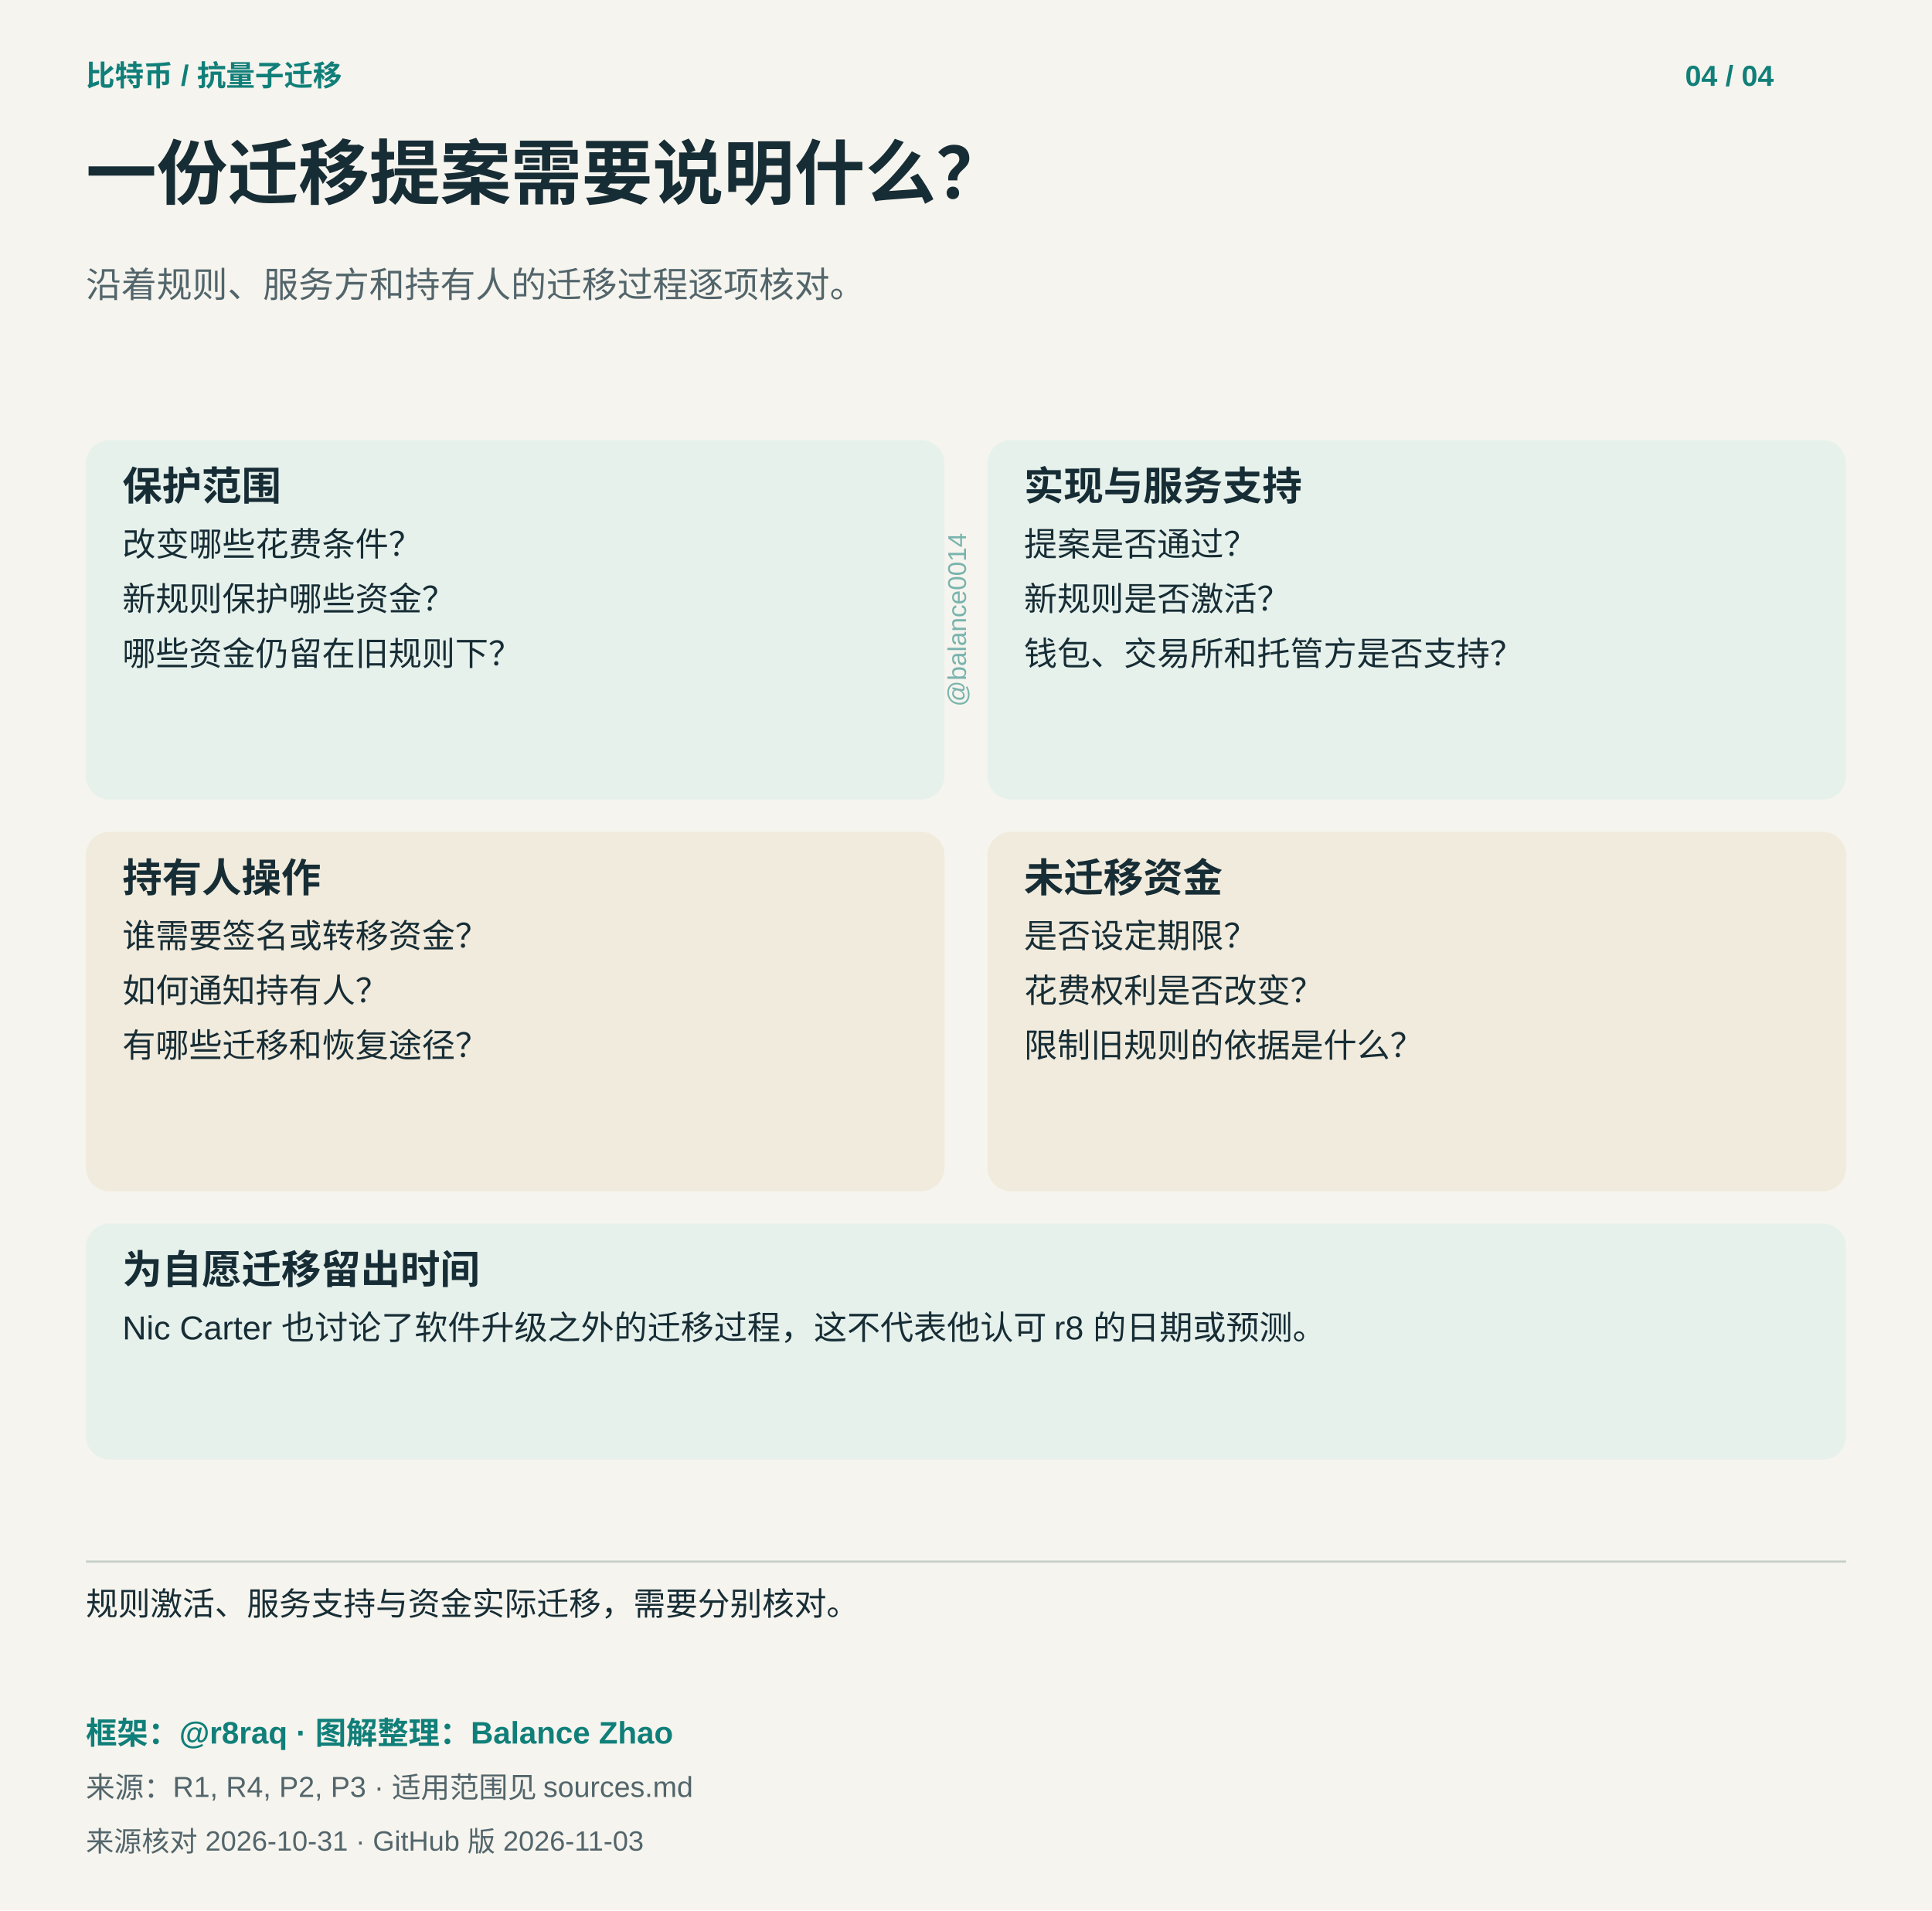
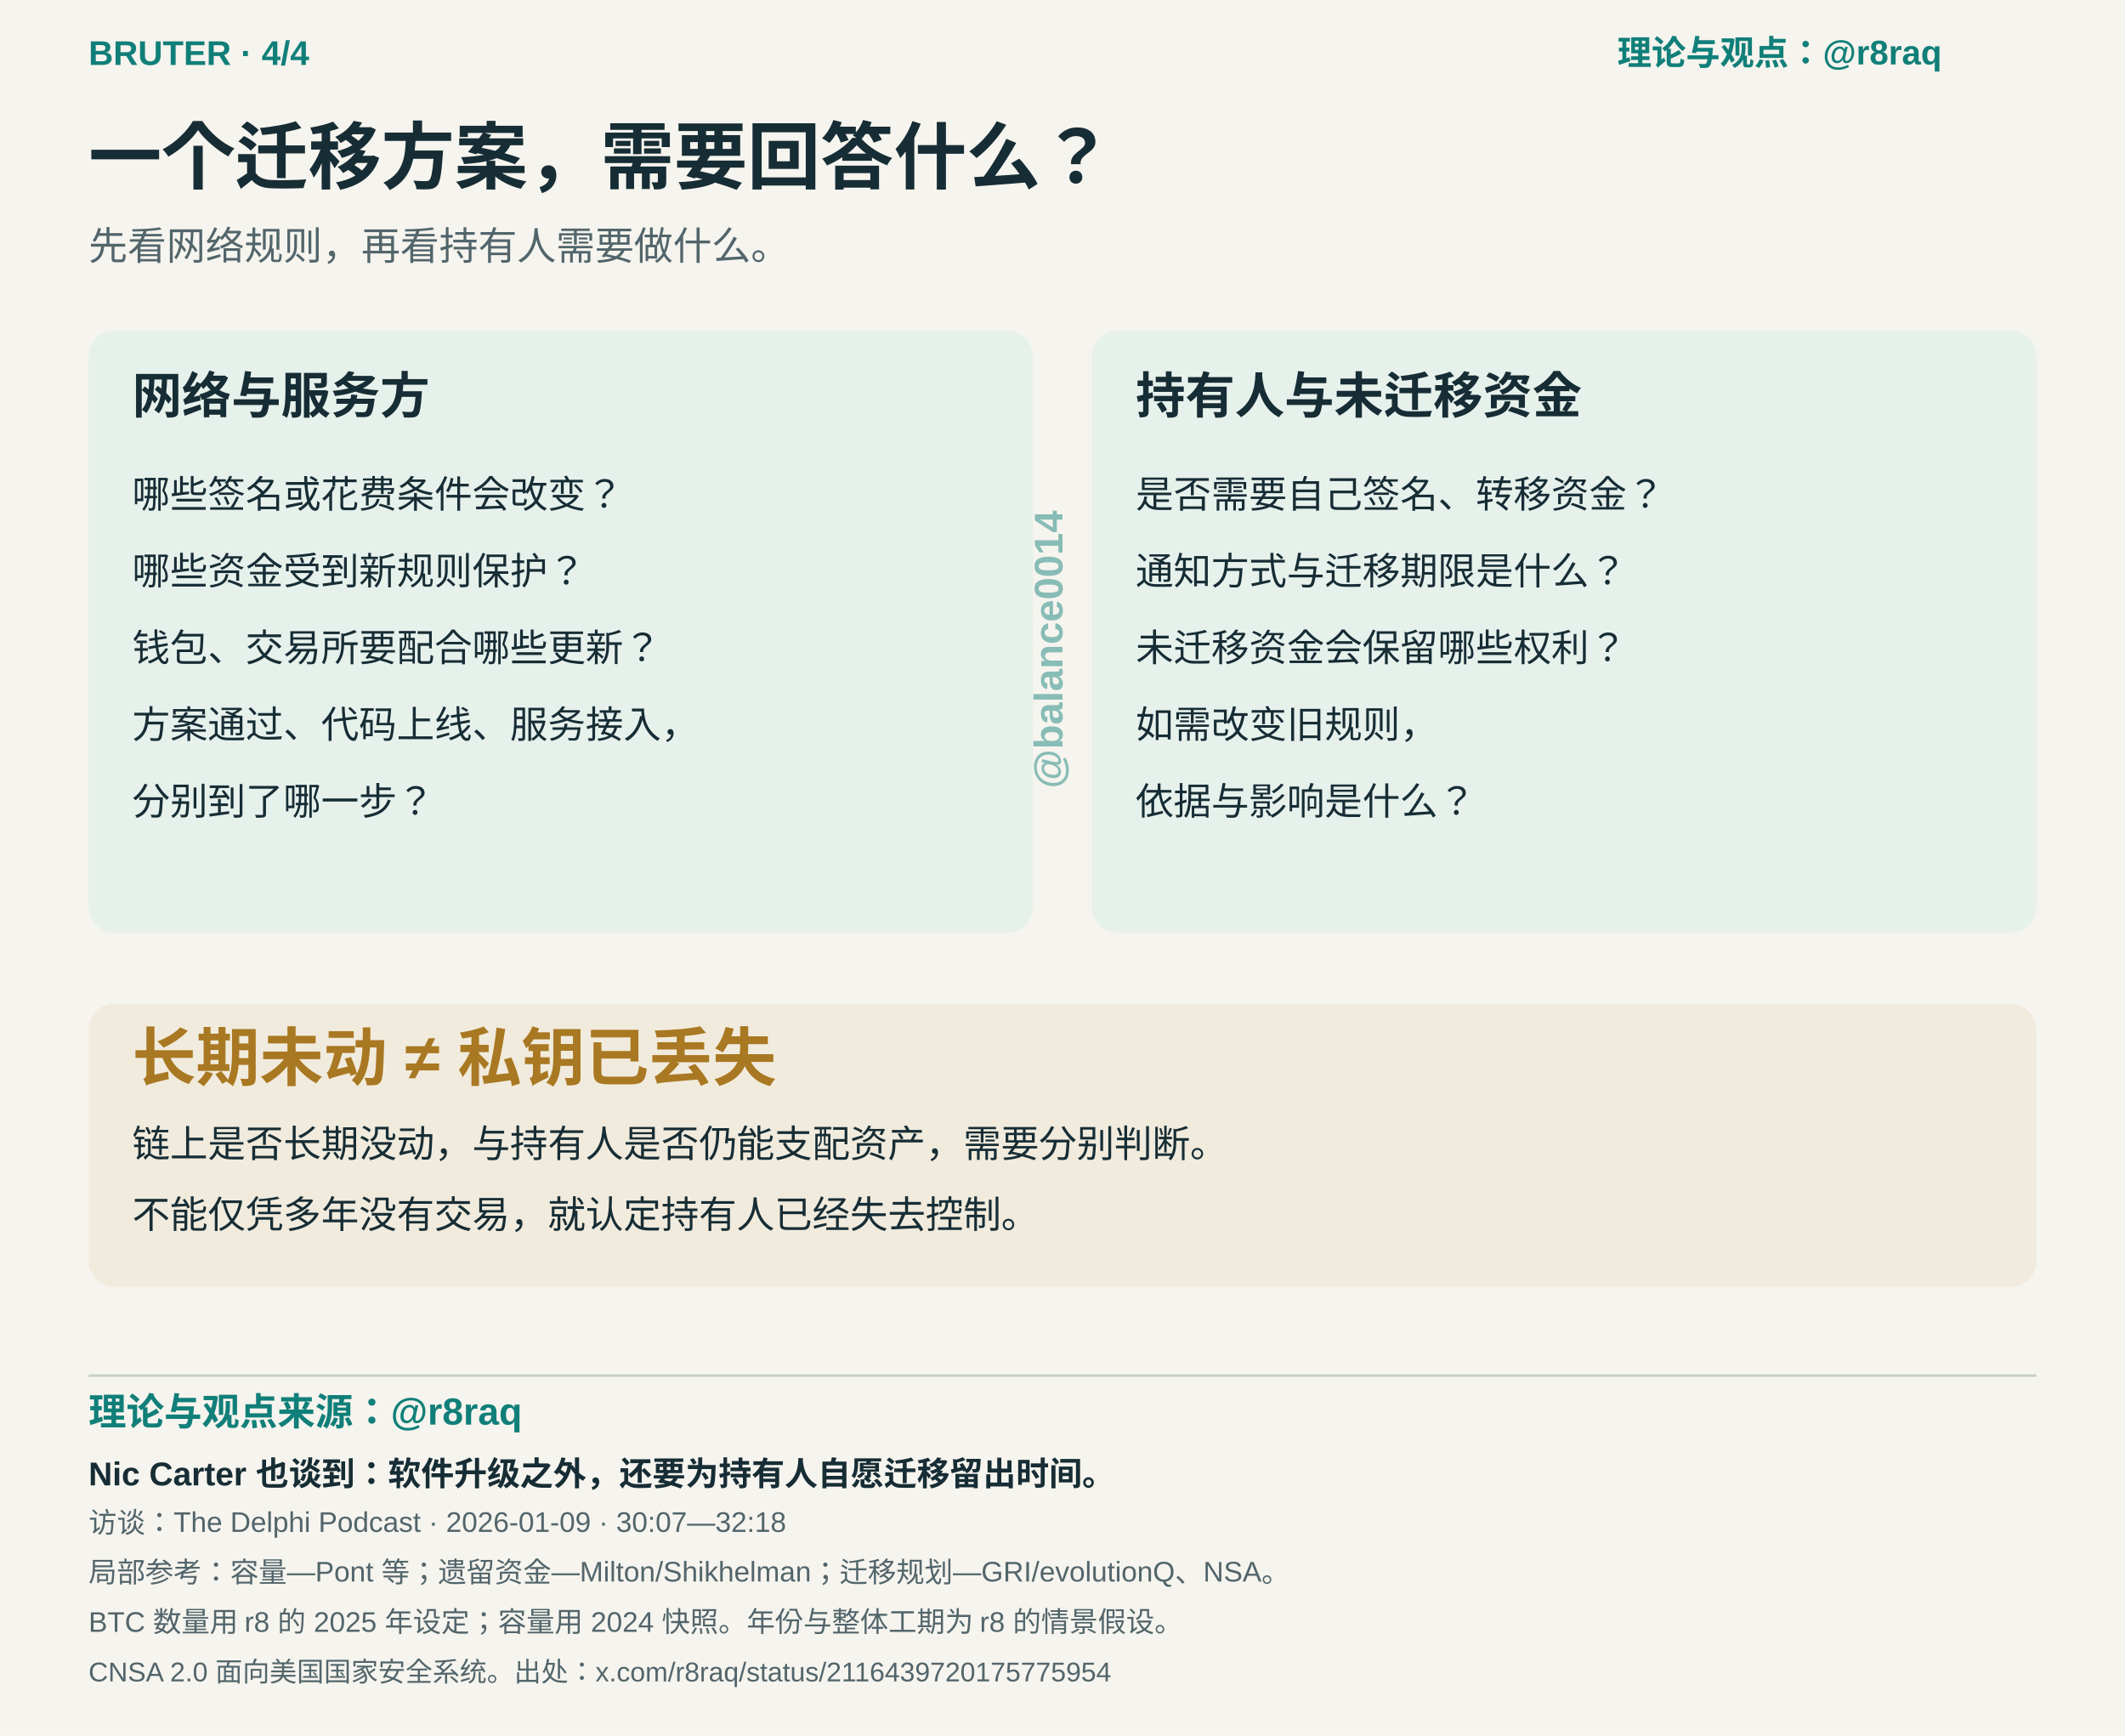
- <svg xmlns="http://www.w3.org/2000/svg" width="1800" height="1780" viewBox="0 0 1800 1780">
-   <rect width="1800" height="1780" fill="#F6F4EE" />
-   <g font-family="Arial, PingFang SC, Noto Sans CJK SC, sans-serif">
-     <text x="80" y="80" font-size="27" font-weight="700" fill="#117F79">比特币 / 抗量子迁移</text>
-     <text x="1570" y="80" font-size="27" font-weight="700" fill="#117F79">04 / 04</text>
-     <text x="80" y="185" font-size="66" font-weight="700" fill="#172D35">一份迁移提案需要说明什么？</text>
-     <text x="80" y="277" font-size="33" font-weight="400" fill="#52656B">沿着规则、服务方和持有人的迁移过程逐项核对。</text>
-     <rect x="80.0" y="410" width="800.0" height="335" rx="22" fill="#E7F1EC" />
-     <text x="114.0" y="466" font-size="37" font-weight="700" fill="#172D35">保护范围</text>
-     <text x="114.0" y="518" font-size="31" font-weight="400" fill="#172D35">改变哪些花费条件？</text>
-     <text x="114.0" y="569" font-size="31" font-weight="400" fill="#172D35">新规则保护哪些资金？</text>
-     <text x="114.0" y="620" font-size="31" font-weight="400" fill="#172D35">哪些资金仍留在旧规则下？</text>
-     <rect x="920.0" y="410" width="800.0" height="335" rx="22" fill="#E7F1EC" />
-     <text x="954.0" y="466" font-size="37" font-weight="700" fill="#172D35">实现与服务支持</text>
-     <text x="954.0" y="518" font-size="31" font-weight="400" fill="#172D35">提案是否通过？</text>
-     <text x="954.0" y="569" font-size="31" font-weight="400" fill="#172D35">新规则是否激活？</text>
-     <text x="954.0" y="620" font-size="31" font-weight="400" fill="#172D35">钱包、交易所和托管方是否支持？</text>
-     <rect x="80.0" y="775" width="800.0" height="335" rx="22" fill="#F1EBDD" />
-     <text x="114.0" y="831" font-size="37" font-weight="700" fill="#172D35">持有人操作</text>
-     <text x="114.0" y="883" font-size="31" font-weight="400" fill="#172D35">谁需要签名或转移资金？</text>
-     <text x="114.0" y="934" font-size="31" font-weight="400" fill="#172D35">如何通知持有人？</text>
-     <text x="114.0" y="985" font-size="31" font-weight="400" fill="#172D35">有哪些迁移和恢复途径？</text>
-     <rect x="920.0" y="775" width="800.0" height="335" rx="22" fill="#F1EBDD" />
-     <text x="954.0" y="831" font-size="37" font-weight="700" fill="#172D35">未迁移资金</text>
-     <text x="954.0" y="883" font-size="31" font-weight="400" fill="#172D35">是否设定期限？</text>
-     <text x="954.0" y="934" font-size="31" font-weight="400" fill="#172D35">花费权利是否改变？</text>
-     <text x="954.0" y="985" font-size="31" font-weight="400" fill="#172D35">限制旧规则的依据是什么？</text>
-     <rect x="80.0" y="1140" width="1640.0" height="220" rx="22" fill="#E7F1EC" />
-     <text x="114.0" y="1196" font-size="37" font-weight="700" fill="#172D35">为自愿迁移留出时间</text>
-     <text x="114.0" y="1248" font-size="31" font-weight="400" fill="#172D35">Nic Carter 也讨论了软件升级之外的迁移过程，这不代表他认可 r8 的日期或预测。</text>
-     <text x="900" y="577.5" transform="rotate(-90 900 577.5)" text-anchor="middle" font-size="24" fill="#117F79" opacity="0.55">@balance0014</text>
-     <path d="M80 1455 H1720" stroke="#C5CFC8" stroke-width="2" />
-     <text x="80" y="1505" font-size="30" font-weight="400" fill="#172D35">规则激活、服务支持与资金实际迁移，需要分别核对。</text>
-     <text x="80" y="1625" font-size="29" font-weight="700" fill="#117F79">框架：@r8raq · 图解整理：Balance Zhao</text>
-     <text x="80" y="1675" font-size="27" font-weight="400" fill="#52656B">来源：R1, R4, P2, P3 · 适用范围见 sources.md</text>
-     <text x="80" y="1725" font-size="26" font-weight="400" fill="#52656B">来源核对 2026-10-31 · GitHub 版 2026-11-03</text>
+ <svg xmlns="http://www.w3.org/2000/svg" width="1800" height="1470" viewBox="0 0 1800 1470">
+   <rect width="1800" height="1470" fill="#F6F4EE" />
+   <g font-family="PingFang SC, Heiti SC, Arial, sans-serif">
+     <text x="75" y="55" font-size="29" fill="#117F79" font-weight="650">BRUTER · 4/4</text>
+     <text x="1370" y="55" font-size="29" fill="#117F79" font-weight="650">理论与观点：@r8raq</text>
+     <text x="75" y="155" font-size="62" fill="#172D35" font-weight="650">一个迁移方案，需要回答什么？</text>
+     <text x="75" y="220" font-size="33" fill="#52656B" font-weight="400">先看网络规则，再看持有人需要做什么。</text>
+     <rect x="75" y="280" width="800" height="510" rx="22" fill="#E7F1EC" />
+     <text x="112" y="350" font-size="42" fill="#172D35" font-weight="650">网络与服务方</text>
+     <text x="112" y="430" font-size="32" fill="#172D35" font-weight="400">哪些签名或花费条件会改变？</text>
+     <text x="112" y="495" font-size="32" fill="#172D35" font-weight="400">哪些资金受到新规则保护？</text>
+     <text x="112" y="560" font-size="32" fill="#172D35" font-weight="400">钱包、交易所要配合哪些更新？</text>
+     <text x="112" y="625" font-size="32" fill="#172D35" font-weight="400">方案通过、代码上线、服务接入，</text>
+     <text x="112" y="690" font-size="32" fill="#172D35" font-weight="400">分别到了哪一步？</text>
+     <rect x="925" y="280" width="800" height="510" rx="22" fill="#E7F1EC" />
+     <text x="962" y="350" font-size="42" fill="#172D35" font-weight="650">持有人与未迁移资金</text>
+     <text x="962" y="430" font-size="32" fill="#172D35" font-weight="400">是否需要自己签名、转移资金？</text>
+     <text x="962" y="495" font-size="32" fill="#172D35" font-weight="400">通知方式与迁移期限是什么？</text>
+     <text x="962" y="560" font-size="32" fill="#172D35" font-weight="400">未迁移资金会保留哪些权利？</text>
+     <text x="962" y="625" font-size="32" fill="#172D35" font-weight="400">如需改变旧规则，</text>
+     <text x="962" y="690" font-size="32" fill="#172D35" font-weight="400">依据与影响是什么？</text>
+     <rect x="75" y="850" width="1650" height="240" rx="22" fill="#F1EBDD" />
+     <text x="112" y="915" font-size="54" fill="#A97822" font-weight="650">长期未动 ≠ 私钥已丢失</text>
+     <text x="112" y="980" font-size="32" fill="#172D35" font-weight="400">链上是否长期没动，与持有人是否仍能支配资产，需要分别判断。</text>
+     <text x="112" y="1040" font-size="32" fill="#172D35" font-weight="400">不能仅凭多年没有交易，就认定持有人已经失去控制。</text>
+   </g>
+   <text x="900" y="550" transform="rotate(-90 900 550)" font-family="Arial, sans-serif" text-anchor="middle" font-size="34" font-weight="600" fill="#117F79" opacity="0.48">@balance0014</text>
+   <g font-family="PingFang SC, Heiti SC, Arial, sans-serif">
+     <path d="M75 1165 L1725 1165" stroke="#C5CFC8" stroke-width="2" />
+     <text x="75" y="1207" font-size="32" fill="#117F79" font-weight="650">理论与观点来源：@r8raq</text>
+     <text x="75" y="1258" font-size="28" fill="#172D35" font-weight="550">Nic Carter 也谈到：软件升级之外，还要为持有人自愿迁移留出时间。</text>
+     <text x="75" y="1298" font-size="24" fill="#52656B">访谈：The Delphi Podcast · 2026-01-09 · 30:07—32:18</text>
+     <text x="75" y="1340" font-size="24" fill="#52656B">局部参考：容量—Pont 等；遗留资金—Milton/Shikhelman；迁移规划—GRI/evolutionQ、NSA。</text>
+     <text x="75" y="1382" font-size="24" fill="#52656B">BTC 数量用 r8 的 2025 年设定；容量用 2024 快照。年份与整体工期为 r8 的情景假设。</text>
+     <text x="75" y="1424" font-size="23" fill="#52656B">CNSA 2.0 面向美国国家安全系统。出处：x.com/r8raq/status/2116439720175775954</text>
  </g>
</svg>
